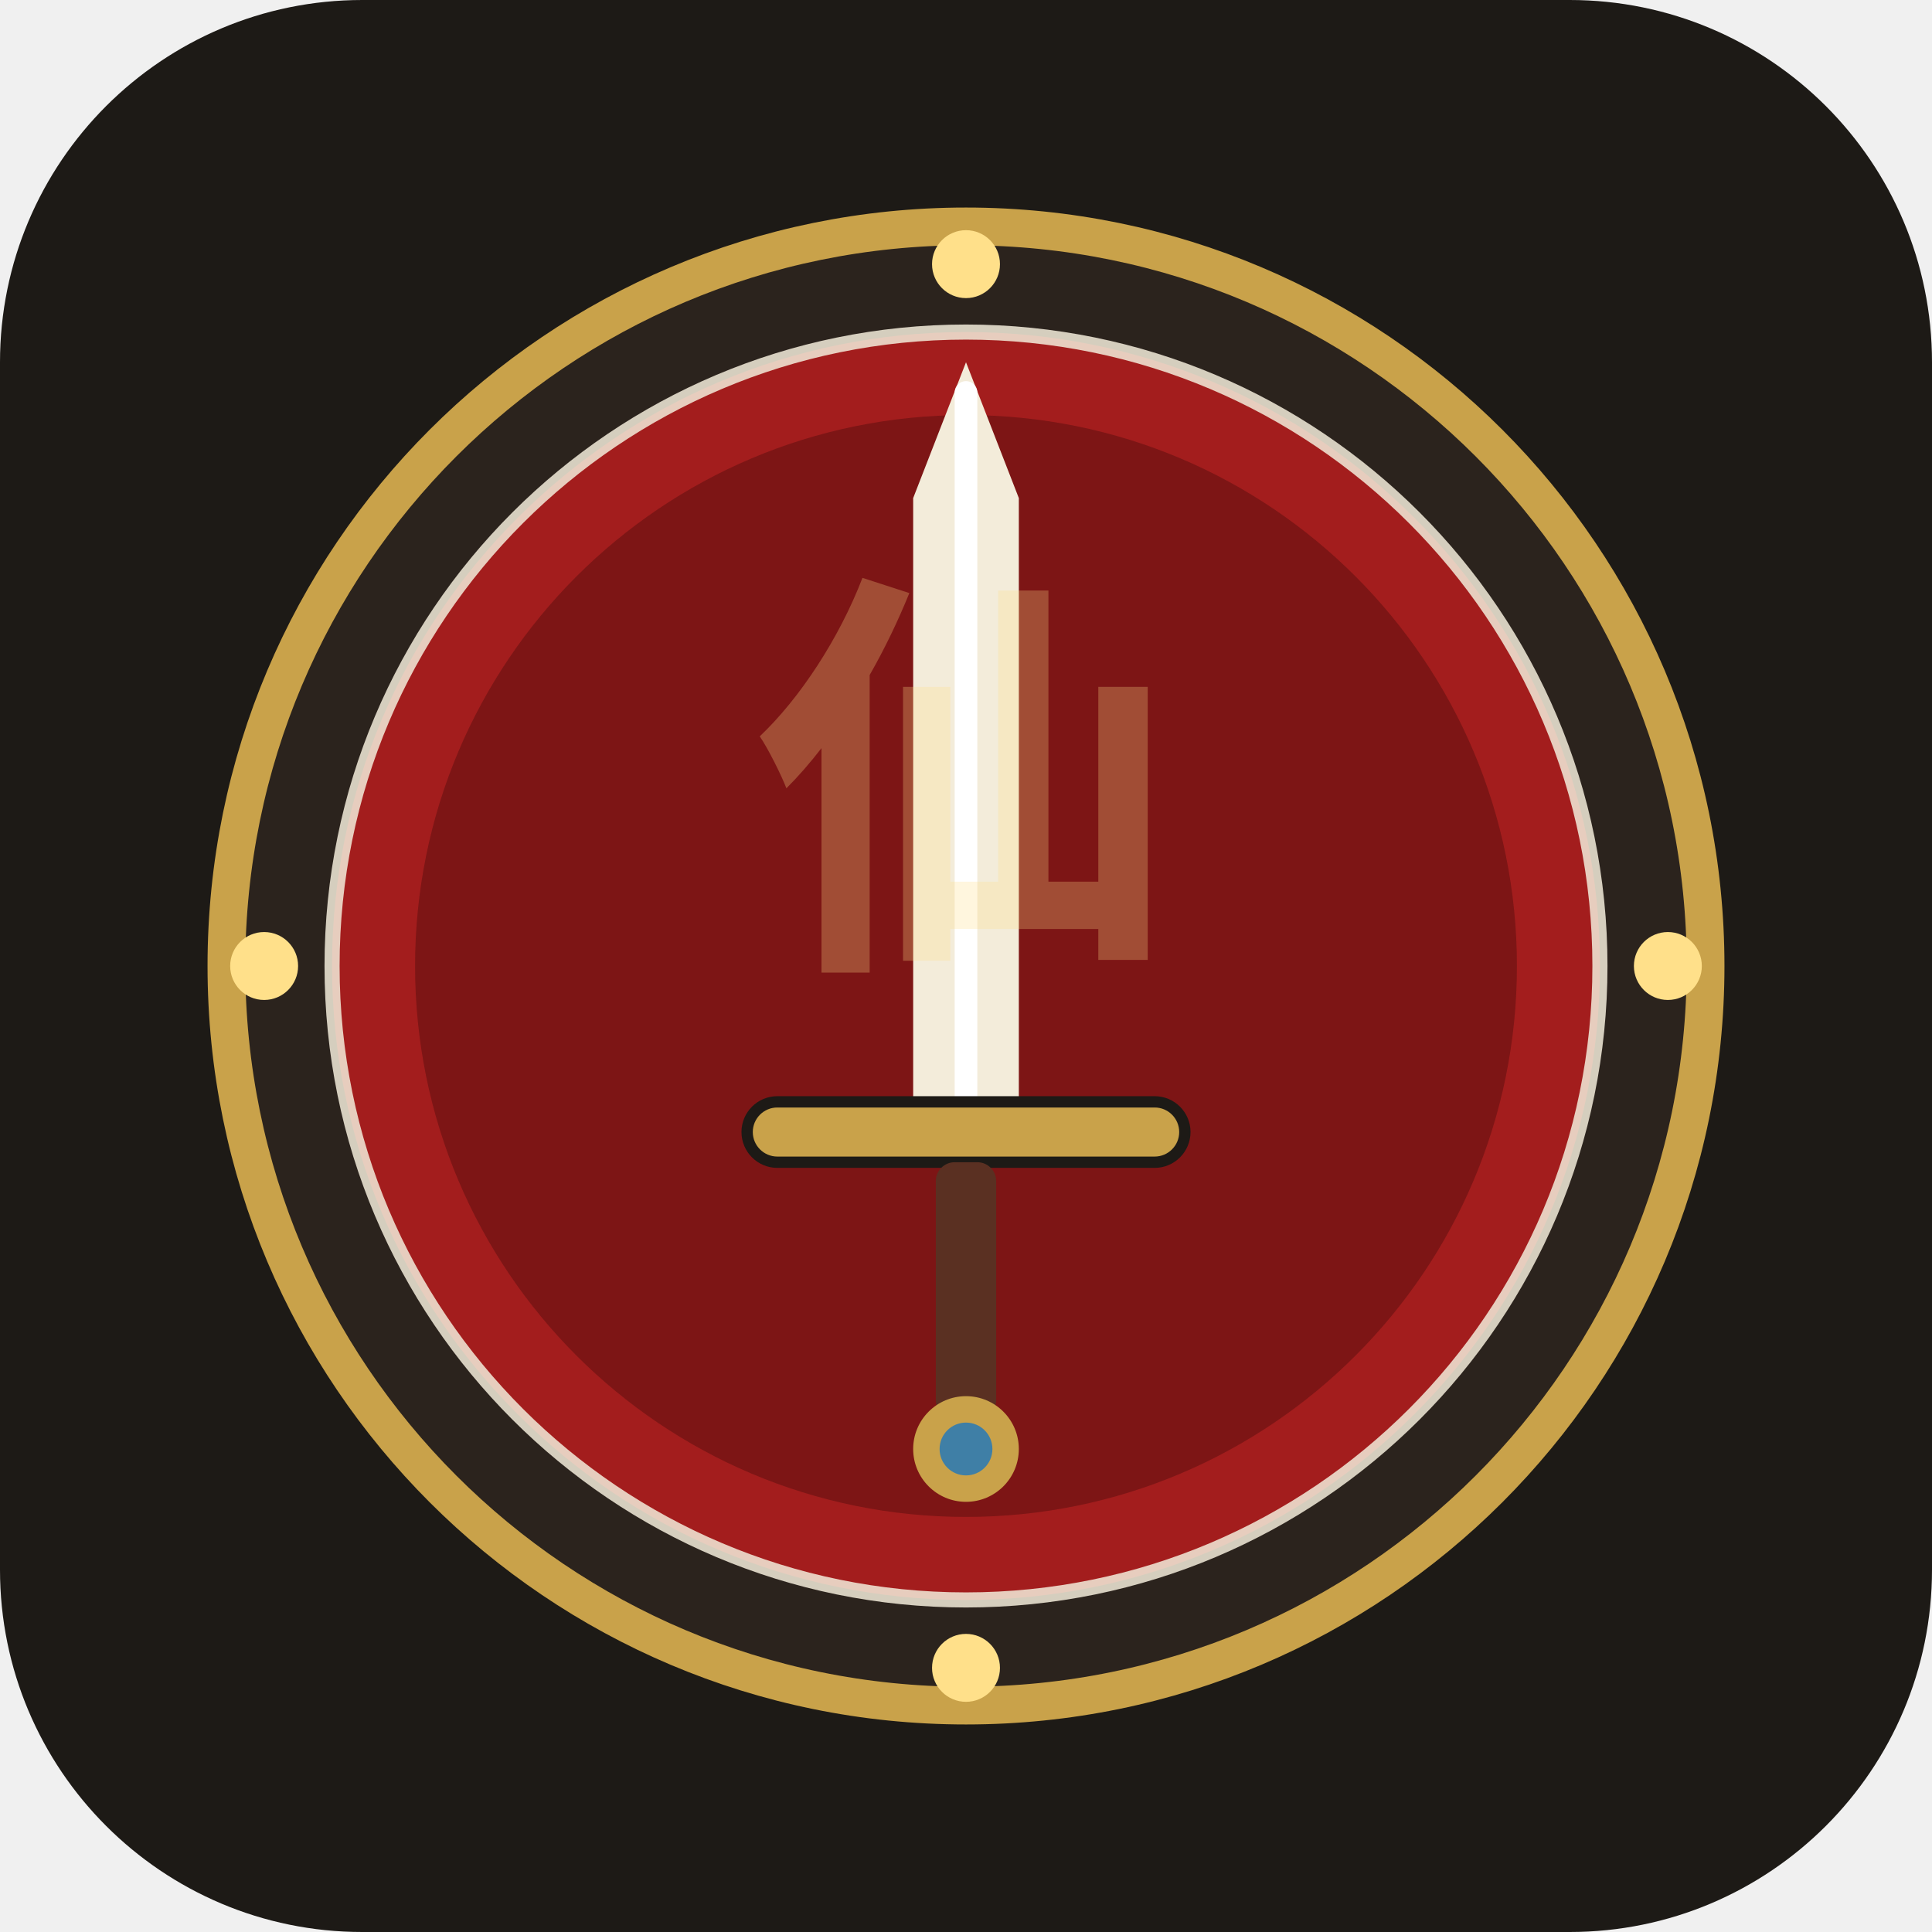
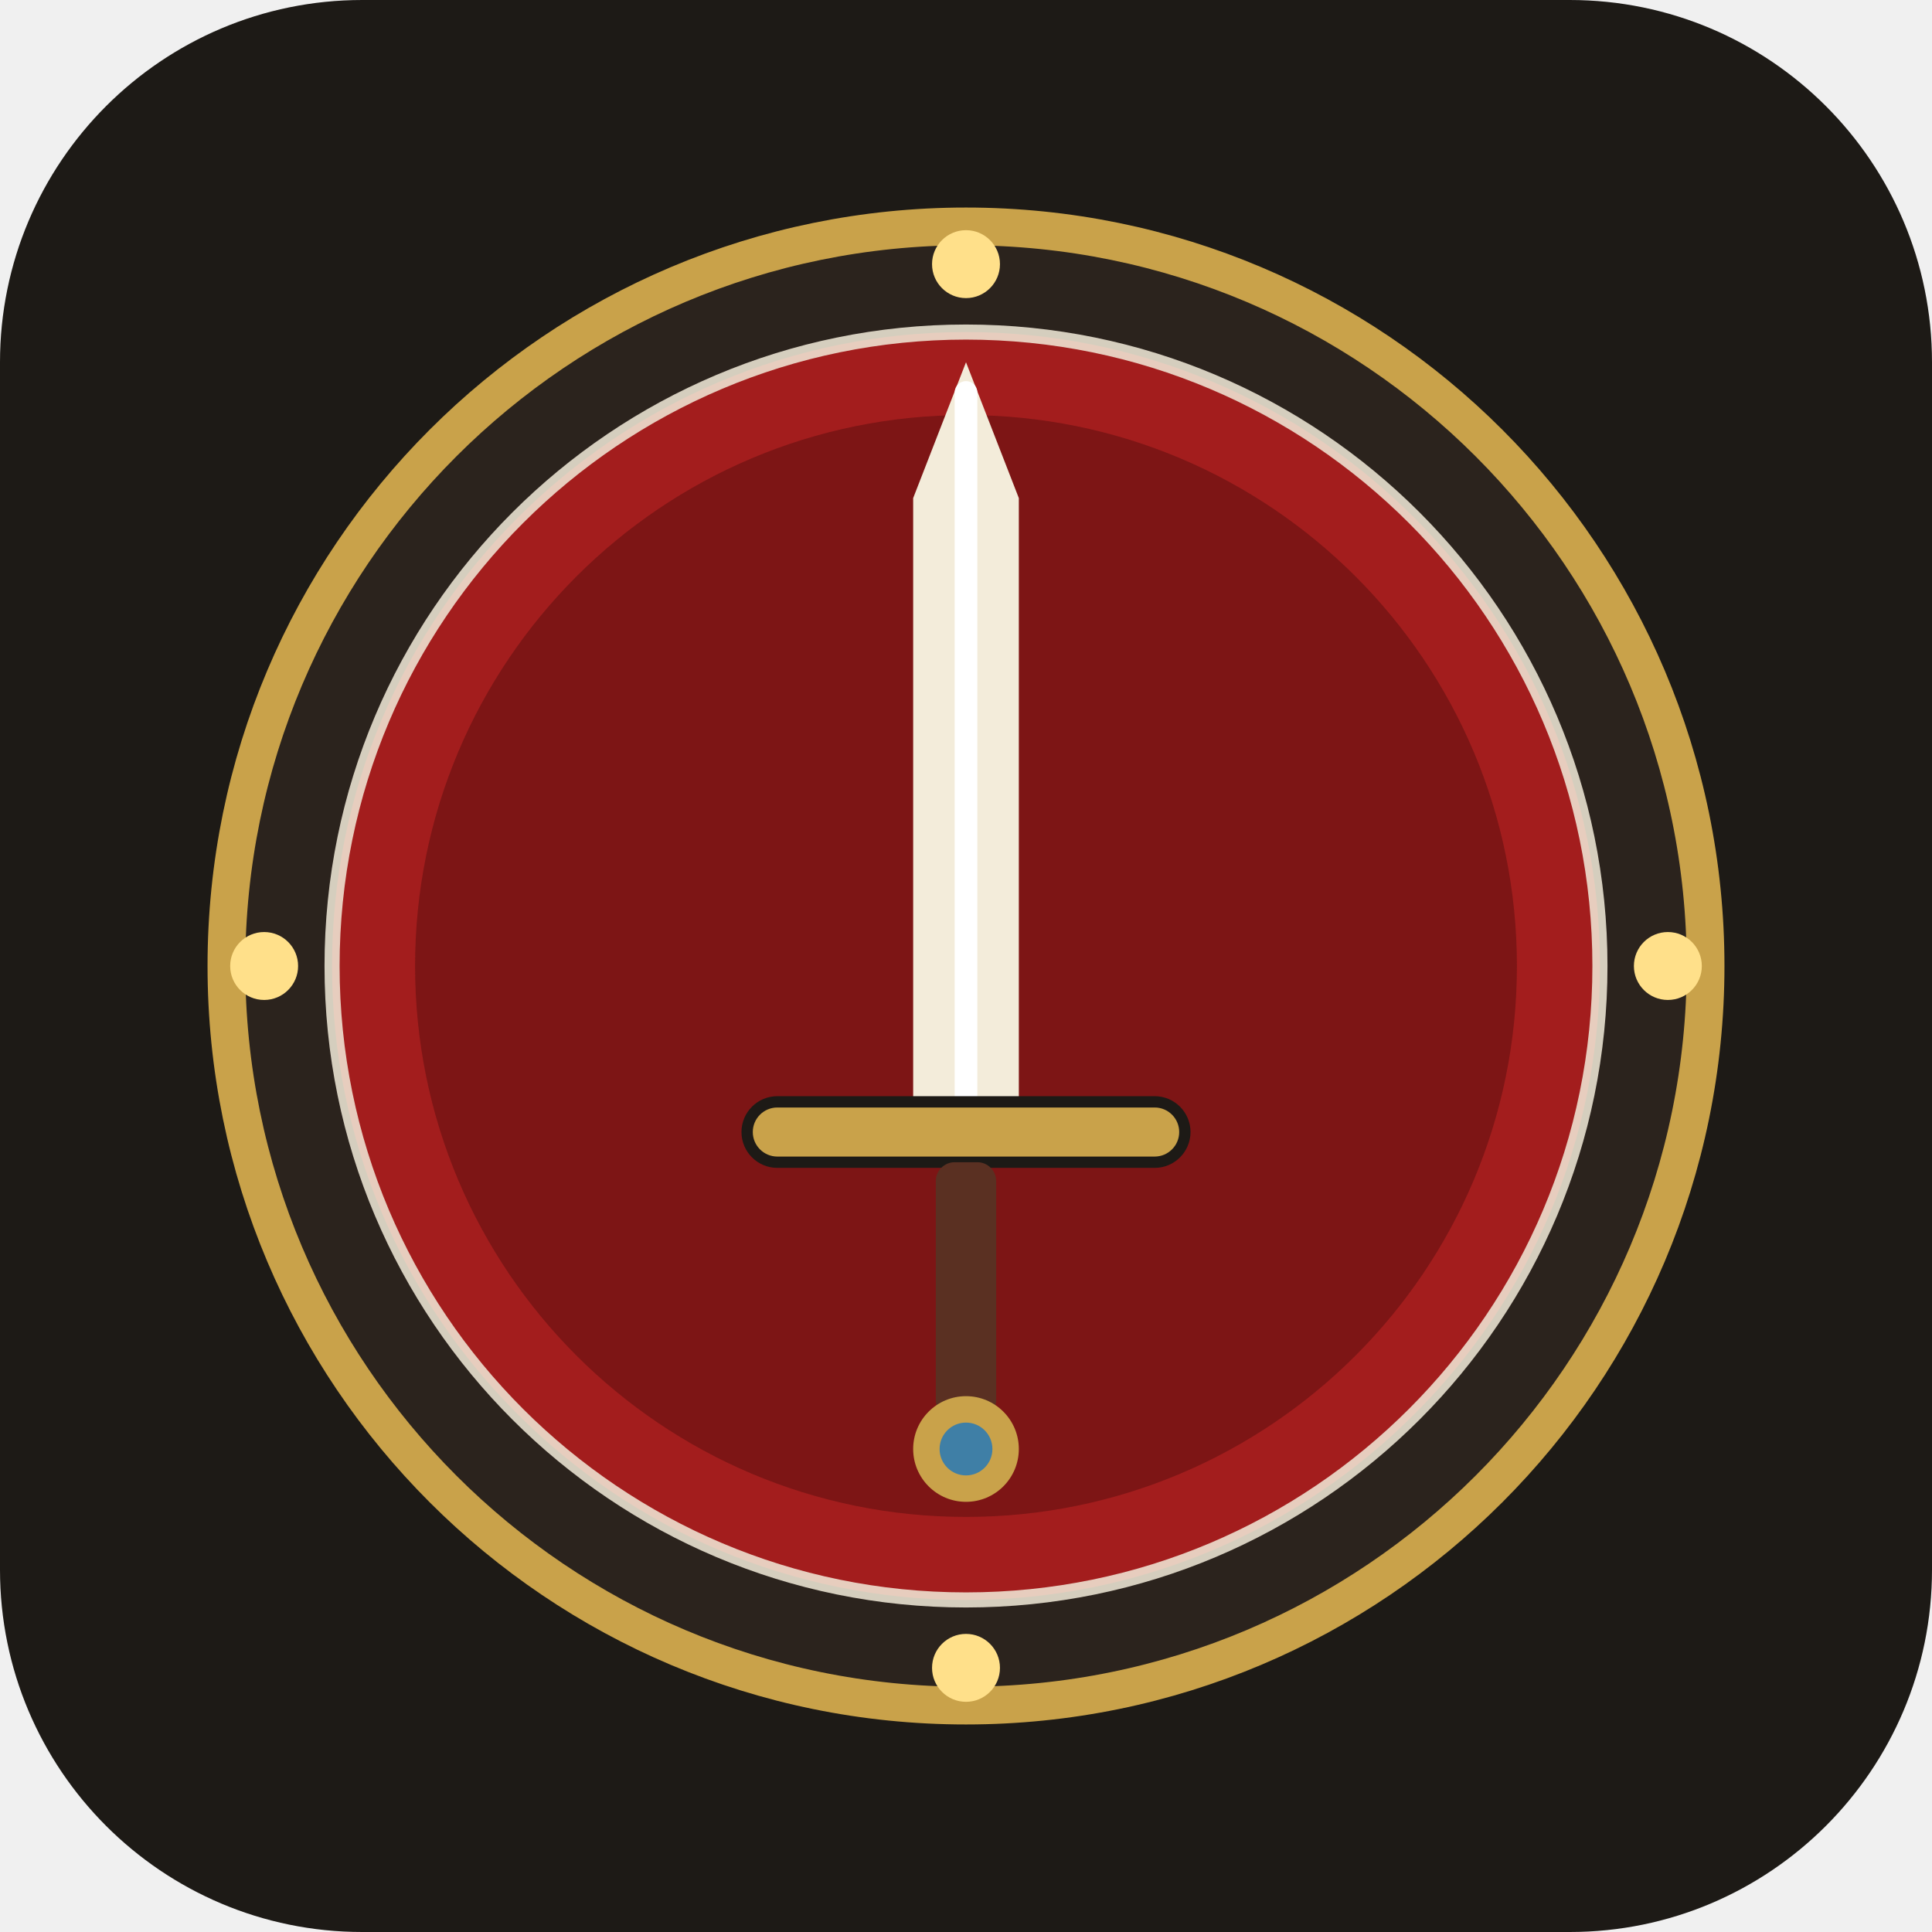
<svg xmlns="http://www.w3.org/2000/svg" viewBox="0 0 512 512">
  <rect width="512" height="512" rx="96" fill="#1d1a16" />
  <circle cx="256" cy="256" r="196" fill="#2b231d" stroke="#c9a24a" stroke-width="10" />
  <circle cx="256" cy="256" r="168" fill="#a31d1d" stroke="#f3ecda" stroke-width="4" stroke-opacity="0.85" />
  <circle cx="256" cy="256" r="146" fill="#7d1515" />
  <circle cx="256" cy="70" r="9" fill="#ffe08a" />
  <circle cx="442" cy="256" r="9" fill="#ffe08a" />
  <circle cx="256" cy="442" r="9" fill="#ffe08a" />
  <circle cx="70" cy="256" r="9" fill="#ffe08a" />
  <polygon points="256,96 270,132 270,300 242,300 242,132" fill="#f3ecda" />
  <line x1="256" y1="104" x2="256" y2="296" stroke="#ffffff" stroke-width="6" stroke-linecap="round" />
  <rect x="198" y="292" width="116" height="16" rx="8" fill="#c9a24a" stroke="#1d1a16" stroke-width="3" />
  <rect x="248" y="308" width="16" height="68" rx="5" fill="#5a3022" />
  <circle cx="256" cy="384" r="14" fill="#c9a24a" />
  <circle cx="256" cy="384" r="7" fill="#3f7fa6" />
-   <text x="256" y="248" text-anchor="middle" font-family="Noto Serif, Georgia, serif" font-size="112" font-weight="bold" fill="#ffe08a" fill-opacity="0.28">仙</text>
</svg>
